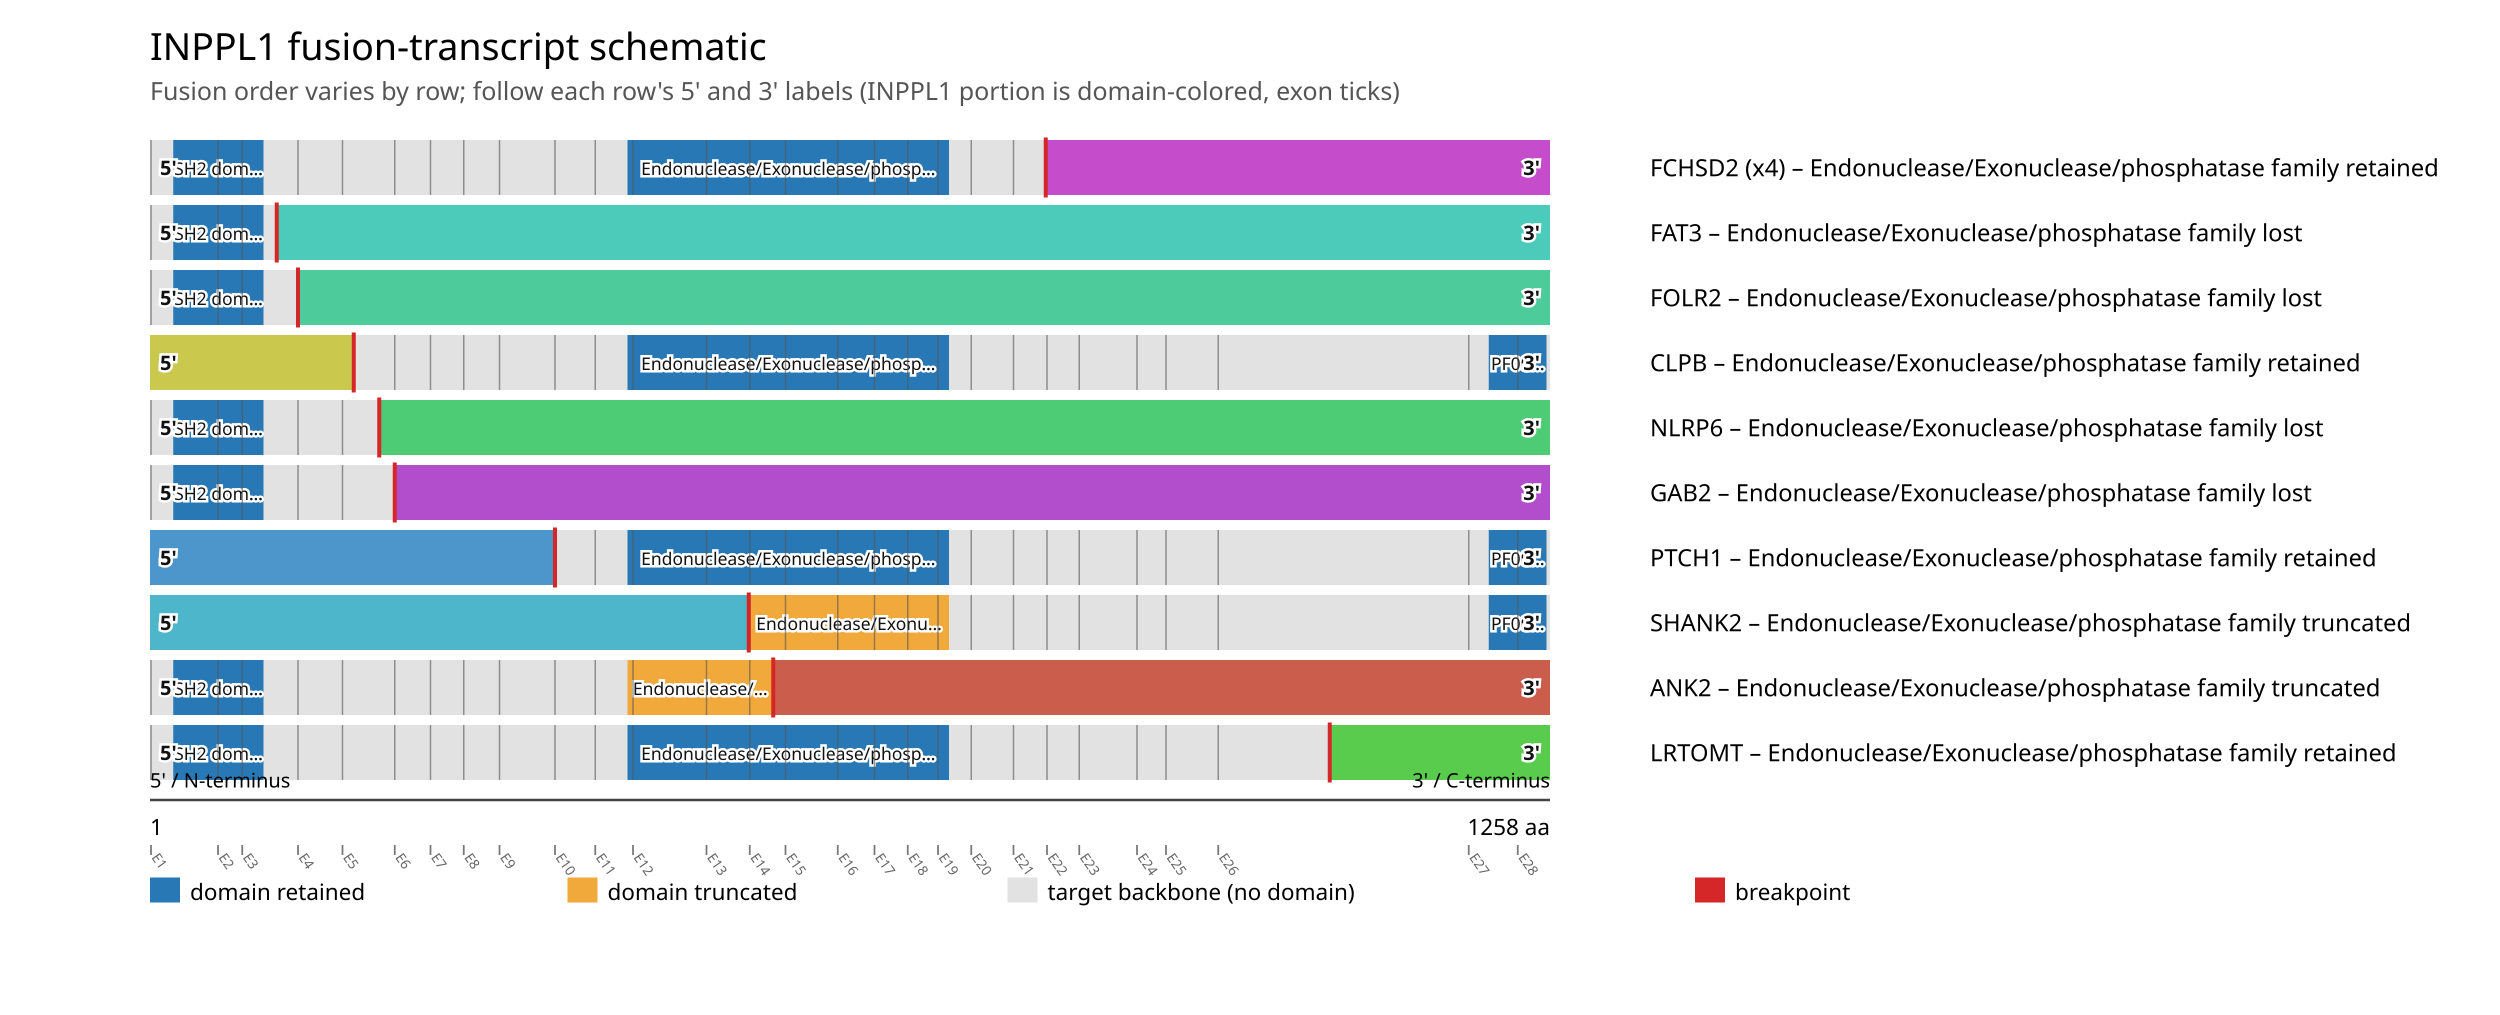
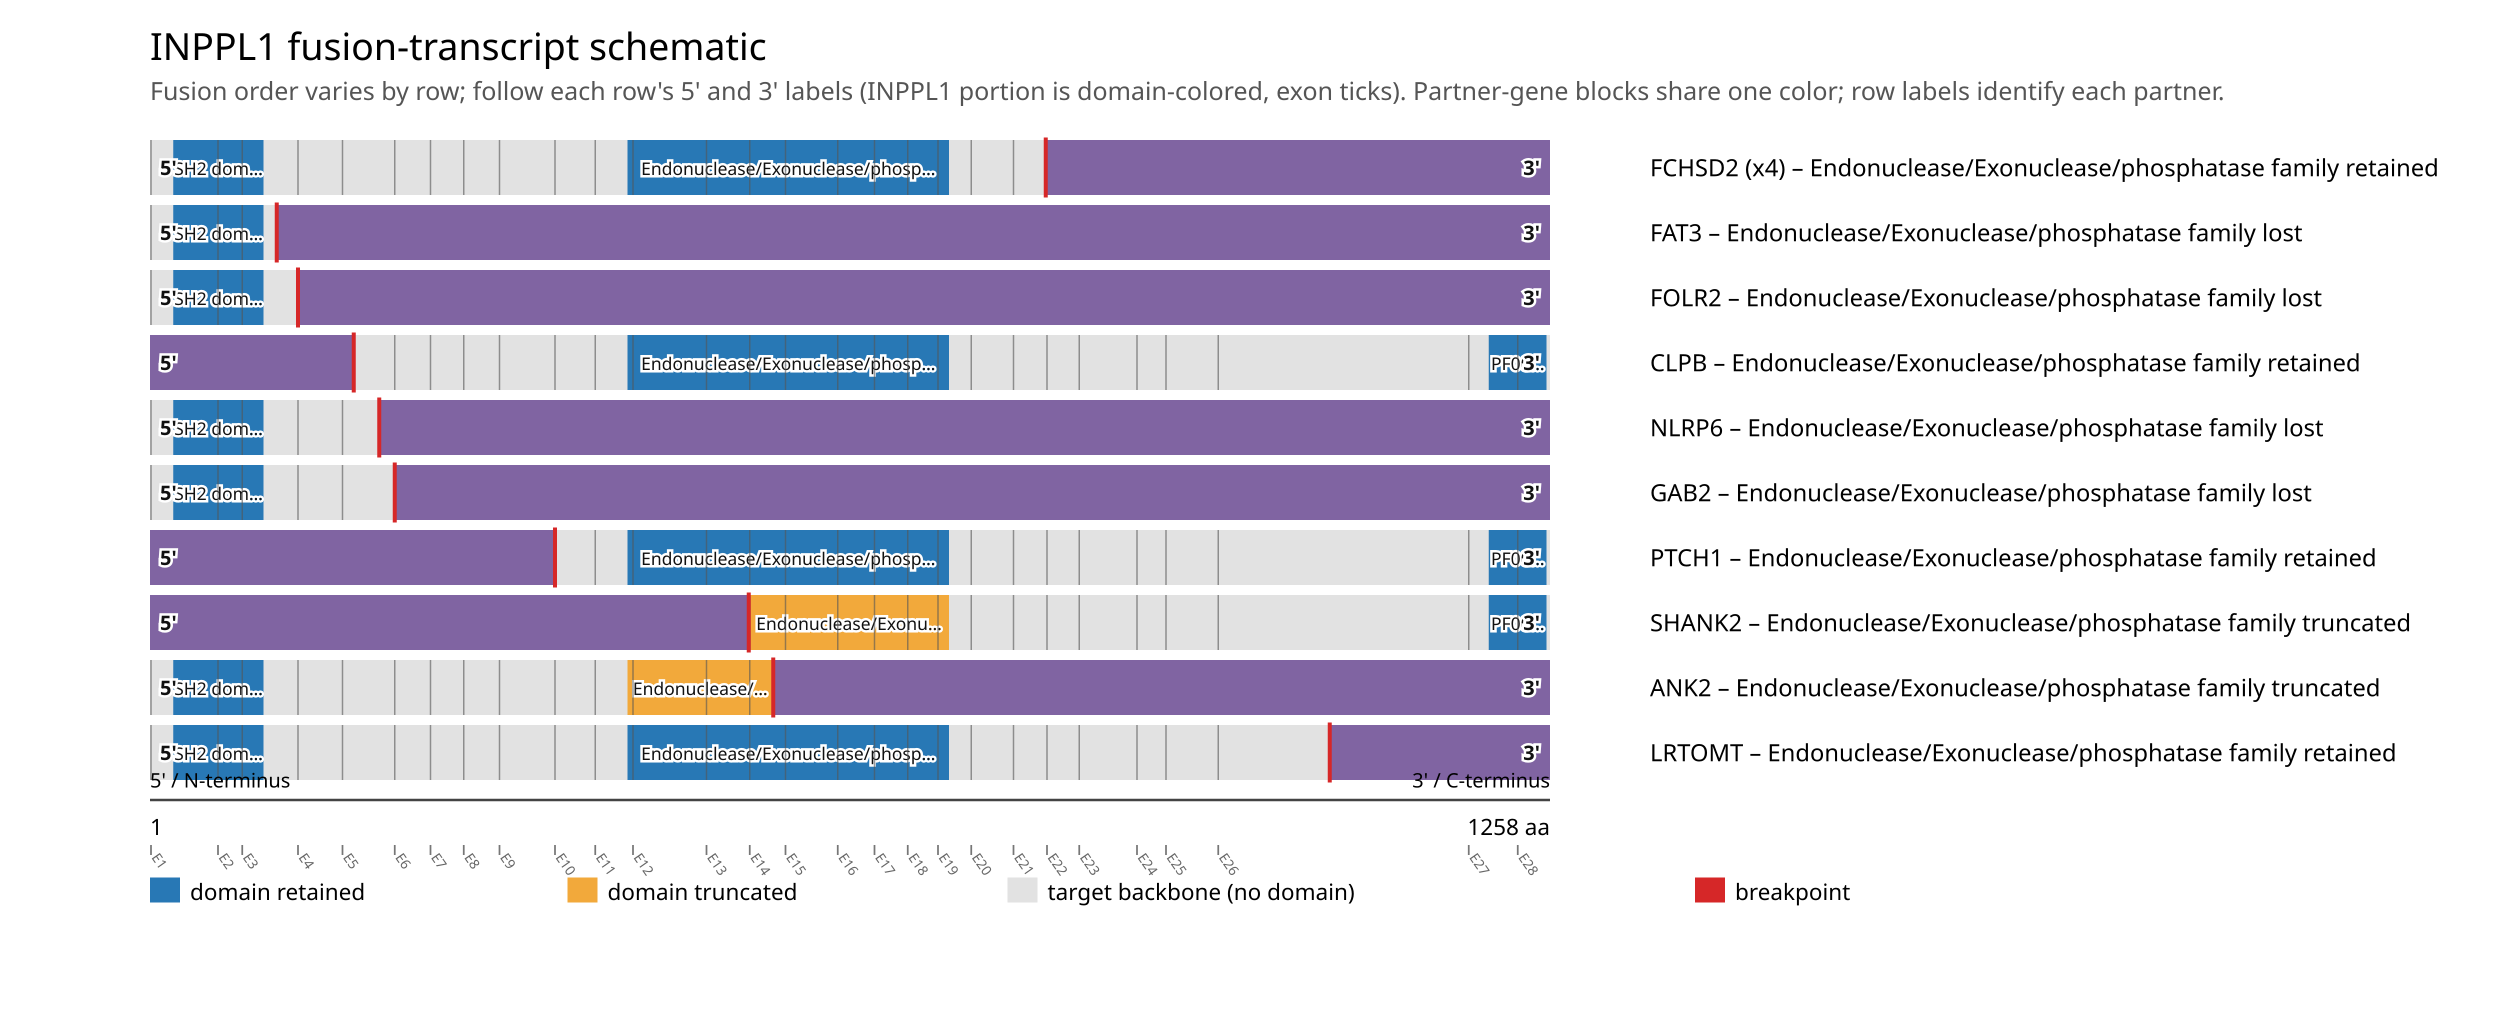
<svg xmlns="http://www.w3.org/2000/svg" width="1000" height="406" viewBox="0 0 1000 406">
  <rect width="1000" height="406" fill="white" />
  <text x="60" y="24" font-family="sans-serif" font-size="15">INPPL1 fusion-transcript schematic</text>
-   <text x="60" y="40" font-family="sans-serif" font-size="10" fill="#555">Fusion order varies by row; follow each row's 5' and 3' labels (INPPL1 portion is domain-colored, exon ticks)</text>
-   <rect x="418.3" y="56.0" width="201.7" height="22" fill="#c54dcb" />
+   <text x="60" y="40" font-family="sans-serif" font-size="10" fill="#555">Fusion order varies by row; follow each row's 5' and 3' labels (INPPL1 portion is domain-colored, exon ticks). Partner-gene blocks share one color; row labels identify each partner.</text>
+   <rect x="418.3" y="56.0" width="201.7" height="22" fill="#8064a2" />
  <rect x="60.0" y="56.0" width="358.3" height="22" fill="#e2e2e2" />
  <rect x="69.3" y="56.0" width="36.1" height="22" fill="#2878b5" />
  <text x="87.4" y="70.0" font-family="sans-serif" font-size="7" text-anchor="middle" fill="#111111" stroke="white" stroke-width="2" paint-order="stroke">SH2 dom…</text>
  <rect x="251.0" y="56.0" width="128.6" height="22" fill="#2878b5" />
  <text x="315.3" y="70.0" font-family="sans-serif" font-size="7" text-anchor="middle" fill="#111111" stroke="white" stroke-width="2" paint-order="stroke">Endonuclease/Exonuclease/phosp…</text>
  <line x1="60.4" y1="56.0" x2="60.4" y2="78.0" stroke="#555555" stroke-width="0.6" opacity="0.6" />
  <line x1="87.2" y1="56.0" x2="87.2" y2="78.0" stroke="#555555" stroke-width="0.6" opacity="0.6" />
  <line x1="96.9" y1="56.0" x2="96.9" y2="78.0" stroke="#555555" stroke-width="0.6" opacity="0.6" />
  <line x1="119.2" y1="56.0" x2="119.2" y2="78.0" stroke="#555555" stroke-width="0.6" opacity="0.6" />
  <line x1="137.0" y1="56.0" x2="137.0" y2="78.0" stroke="#555555" stroke-width="0.6" opacity="0.6" />
  <line x1="157.9" y1="56.0" x2="157.9" y2="78.0" stroke="#555555" stroke-width="0.6" opacity="0.6" />
  <line x1="172.2" y1="56.0" x2="172.2" y2="78.0" stroke="#555555" stroke-width="0.6" opacity="0.6" />
  <line x1="185.5" y1="56.0" x2="185.5" y2="78.0" stroke="#555555" stroke-width="0.6" opacity="0.6" />
  <line x1="199.8" y1="56.0" x2="199.8" y2="78.0" stroke="#555555" stroke-width="0.6" opacity="0.6" />
  <line x1="222.0" y1="56.0" x2="222.0" y2="78.0" stroke="#555555" stroke-width="0.6" opacity="0.6" />
  <line x1="238.1" y1="56.0" x2="238.1" y2="78.0" stroke="#555555" stroke-width="0.6" opacity="0.6" />
  <line x1="253.2" y1="56.0" x2="253.2" y2="78.0" stroke="#555555" stroke-width="0.6" opacity="0.6" />
  <line x1="282.6" y1="56.0" x2="282.6" y2="78.0" stroke="#555555" stroke-width="0.6" opacity="0.6" />
  <line x1="299.9" y1="56.0" x2="299.9" y2="78.0" stroke="#555555" stroke-width="0.6" opacity="0.6" />
  <line x1="314.2" y1="56.0" x2="314.2" y2="78.0" stroke="#555555" stroke-width="0.6" opacity="0.6" />
  <line x1="335.1" y1="56.0" x2="335.1" y2="78.0" stroke="#555555" stroke-width="0.6" opacity="0.6" />
  <line x1="349.8" y1="56.0" x2="349.8" y2="78.0" stroke="#555555" stroke-width="0.6" opacity="0.6" />
  <line x1="363.1" y1="56.0" x2="363.1" y2="78.0" stroke="#555555" stroke-width="0.6" opacity="0.6" />
  <line x1="375.2" y1="56.0" x2="375.2" y2="78.0" stroke="#555555" stroke-width="0.6" opacity="0.6" />
  <line x1="388.5" y1="56.0" x2="388.5" y2="78.0" stroke="#555555" stroke-width="0.6" opacity="0.6" />
  <line x1="405.4" y1="56.0" x2="405.4" y2="78.0" stroke="#555555" stroke-width="0.6" opacity="0.6" />
  <line x1="418.3" y1="55.0" x2="418.3" y2="79.0" stroke="#d62728" stroke-width="1.6" />
  <text x="64.0" y="70.0" font-family="sans-serif" font-size="8" font-weight="bold" text-anchor="start" fill="#111111" stroke="white" stroke-width="2" paint-order="stroke" data-fusion-end="5-prime" data-block="target">5'</text>
  <text x="616.0" y="70.0" font-family="sans-serif" font-size="8" font-weight="bold" text-anchor="end" fill="#111111" stroke="white" stroke-width="2" paint-order="stroke" data-fusion-end="3-prime" data-block="partner">3'</text>
  <text x="660" y="70.5" font-family="sans-serif" font-size="9.5">FCHSD2 (x4) – Endonuclease/Exonuclease/phosphatase family retained</text>
-   <rect x="110.7" y="82.0" width="509.3" height="22" fill="#4dcbba" />
+   <rect x="110.7" y="82.0" width="509.3" height="22" fill="#8064a2" />
  <rect x="60.0" y="82.0" width="50.7" height="22" fill="#e2e2e2" />
  <rect x="69.3" y="82.0" width="36.1" height="22" fill="#2878b5" />
  <text x="87.4" y="96.0" font-family="sans-serif" font-size="7" text-anchor="middle" fill="#111111" stroke="white" stroke-width="2" paint-order="stroke">SH2 dom…</text>
  <line x1="60.4" y1="82.0" x2="60.4" y2="104.0" stroke="#555555" stroke-width="0.6" opacity="0.6" />
  <line x1="87.2" y1="82.0" x2="87.2" y2="104.0" stroke="#555555" stroke-width="0.6" opacity="0.6" />
  <line x1="96.9" y1="82.0" x2="96.9" y2="104.0" stroke="#555555" stroke-width="0.6" opacity="0.6" />
  <line x1="110.7" y1="81.0" x2="110.7" y2="105.0" stroke="#d62728" stroke-width="1.6" />
  <text x="64.0" y="96.0" font-family="sans-serif" font-size="8" font-weight="bold" text-anchor="start" fill="#111111" stroke="white" stroke-width="2" paint-order="stroke" data-fusion-end="5-prime" data-block="target">5'</text>
  <text x="616.0" y="96.0" font-family="sans-serif" font-size="8" font-weight="bold" text-anchor="end" fill="#111111" stroke="white" stroke-width="2" paint-order="stroke" data-fusion-end="3-prime" data-block="partner">3'</text>
  <text x="660" y="96.5" font-family="sans-serif" font-size="9.5">FAT3 – Endonuclease/Exonuclease/phosphatase family lost</text>
-   <rect x="119.2" y="108.0" width="500.8" height="22" fill="#4dcb9a" />
+   <rect x="119.2" y="108.0" width="500.8" height="22" fill="#8064a2" />
  <rect x="60.0" y="108.0" width="59.2" height="22" fill="#e2e2e2" />
  <rect x="69.3" y="108.0" width="36.1" height="22" fill="#2878b5" />
  <text x="87.4" y="122.0" font-family="sans-serif" font-size="7" text-anchor="middle" fill="#111111" stroke="white" stroke-width="2" paint-order="stroke">SH2 dom…</text>
  <line x1="60.4" y1="108.0" x2="60.4" y2="130.0" stroke="#555555" stroke-width="0.6" opacity="0.6" />
  <line x1="87.2" y1="108.0" x2="87.2" y2="130.0" stroke="#555555" stroke-width="0.6" opacity="0.6" />
  <line x1="96.9" y1="108.0" x2="96.9" y2="130.0" stroke="#555555" stroke-width="0.6" opacity="0.6" />
  <line x1="119.2" y1="107.0" x2="119.2" y2="131.0" stroke="#d62728" stroke-width="1.6" />
  <text x="64.0" y="122.0" font-family="sans-serif" font-size="8" font-weight="bold" text-anchor="start" fill="#111111" stroke="white" stroke-width="2" paint-order="stroke" data-fusion-end="5-prime" data-block="target">5'</text>
  <text x="616.0" y="122.0" font-family="sans-serif" font-size="8" font-weight="bold" text-anchor="end" fill="#111111" stroke="white" stroke-width="2" paint-order="stroke" data-fusion-end="3-prime" data-block="partner">3'</text>
  <text x="660" y="122.5" font-family="sans-serif" font-size="9.5">FOLR2 – Endonuclease/Exonuclease/phosphatase family lost</text>
-   <rect x="60.0" y="134.0" width="81.5" height="22" fill="#cbc94d" />
+   <rect x="60.0" y="134.0" width="81.5" height="22" fill="#8064a2" />
  <rect x="141.5" y="134.0" width="478.5" height="22" fill="#e2e2e2" />
  <rect x="595.5" y="134.0" width="23.1" height="22" fill="#2878b5" />
  <text x="607.1" y="148.0" font-family="sans-serif" font-size="7" text-anchor="middle" fill="#111111" stroke="white" stroke-width="2" paint-order="stroke">PF00…</text>
  <rect x="251.0" y="134.0" width="128.6" height="22" fill="#2878b5" />
  <text x="315.3" y="148.0" font-family="sans-serif" font-size="7" text-anchor="middle" fill="#111111" stroke="white" stroke-width="2" paint-order="stroke">Endonuclease/Exonuclease/phosp…</text>
  <line x1="157.9" y1="134.0" x2="157.9" y2="156.0" stroke="#555555" stroke-width="0.6" opacity="0.6" />
  <line x1="172.2" y1="134.0" x2="172.2" y2="156.0" stroke="#555555" stroke-width="0.6" opacity="0.6" />
  <line x1="185.5" y1="134.0" x2="185.5" y2="156.0" stroke="#555555" stroke-width="0.6" opacity="0.6" />
  <line x1="199.8" y1="134.0" x2="199.8" y2="156.0" stroke="#555555" stroke-width="0.6" opacity="0.6" />
  <line x1="222.0" y1="134.0" x2="222.0" y2="156.0" stroke="#555555" stroke-width="0.6" opacity="0.6" />
  <line x1="238.1" y1="134.0" x2="238.1" y2="156.0" stroke="#555555" stroke-width="0.6" opacity="0.6" />
  <line x1="253.2" y1="134.0" x2="253.2" y2="156.0" stroke="#555555" stroke-width="0.6" opacity="0.6" />
  <line x1="282.6" y1="134.0" x2="282.6" y2="156.0" stroke="#555555" stroke-width="0.6" opacity="0.6" />
  <line x1="299.9" y1="134.0" x2="299.9" y2="156.0" stroke="#555555" stroke-width="0.6" opacity="0.6" />
  <line x1="314.2" y1="134.0" x2="314.2" y2="156.0" stroke="#555555" stroke-width="0.6" opacity="0.6" />
  <line x1="335.1" y1="134.0" x2="335.1" y2="156.0" stroke="#555555" stroke-width="0.6" opacity="0.6" />
  <line x1="349.8" y1="134.0" x2="349.8" y2="156.0" stroke="#555555" stroke-width="0.6" opacity="0.6" />
  <line x1="363.1" y1="134.0" x2="363.1" y2="156.0" stroke="#555555" stroke-width="0.6" opacity="0.6" />
  <line x1="375.2" y1="134.0" x2="375.2" y2="156.0" stroke="#555555" stroke-width="0.6" opacity="0.6" />
  <line x1="388.5" y1="134.0" x2="388.5" y2="156.0" stroke="#555555" stroke-width="0.6" opacity="0.6" />
  <line x1="405.4" y1="134.0" x2="405.4" y2="156.0" stroke="#555555" stroke-width="0.6" opacity="0.6" />
  <line x1="418.8" y1="134.0" x2="418.8" y2="156.0" stroke="#555555" stroke-width="0.6" opacity="0.6" />
  <line x1="431.7" y1="134.0" x2="431.7" y2="156.0" stroke="#555555" stroke-width="0.6" opacity="0.6" />
  <line x1="454.8" y1="134.0" x2="454.8" y2="156.0" stroke="#555555" stroke-width="0.6" opacity="0.6" />
  <line x1="466.4" y1="134.0" x2="466.4" y2="156.0" stroke="#555555" stroke-width="0.6" opacity="0.6" />
  <line x1="487.3" y1="134.0" x2="487.3" y2="156.0" stroke="#555555" stroke-width="0.6" opacity="0.6" />
  <line x1="587.5" y1="134.0" x2="587.5" y2="156.0" stroke="#555555" stroke-width="0.6" opacity="0.6" />
  <line x1="607.1" y1="134.0" x2="607.1" y2="156.0" stroke="#555555" stroke-width="0.6" opacity="0.6" />
  <line x1="141.5" y1="133.0" x2="141.5" y2="157.0" stroke="#d62728" stroke-width="1.6" />
  <text x="64.0" y="148.0" font-family="sans-serif" font-size="8" font-weight="bold" text-anchor="start" fill="#111111" stroke="white" stroke-width="2" paint-order="stroke" data-fusion-end="5-prime" data-block="partner">5'</text>
  <text x="616.0" y="148.0" font-family="sans-serif" font-size="8" font-weight="bold" text-anchor="end" fill="#111111" stroke="white" stroke-width="2" paint-order="stroke" data-fusion-end="3-prime" data-block="target">3'</text>
  <text x="660" y="148.5" font-family="sans-serif" font-size="9.5">CLPB – Endonuclease/Exonuclease/phosphatase family retained</text>
-   <rect x="151.7" y="160.0" width="468.3" height="22" fill="#4dcb75" />
+   <rect x="151.7" y="160.0" width="468.3" height="22" fill="#8064a2" />
  <rect x="60.0" y="160.0" width="91.7" height="22" fill="#e2e2e2" />
  <rect x="69.3" y="160.0" width="36.1" height="22" fill="#2878b5" />
  <text x="87.4" y="174.0" font-family="sans-serif" font-size="7" text-anchor="middle" fill="#111111" stroke="white" stroke-width="2" paint-order="stroke">SH2 dom…</text>
  <line x1="60.4" y1="160.0" x2="60.4" y2="182.0" stroke="#555555" stroke-width="0.6" opacity="0.6" />
  <line x1="87.2" y1="160.0" x2="87.2" y2="182.0" stroke="#555555" stroke-width="0.6" opacity="0.6" />
  <line x1="96.9" y1="160.0" x2="96.9" y2="182.0" stroke="#555555" stroke-width="0.6" opacity="0.6" />
  <line x1="119.2" y1="160.0" x2="119.2" y2="182.0" stroke="#555555" stroke-width="0.6" opacity="0.6" />
  <line x1="137.0" y1="160.0" x2="137.0" y2="182.0" stroke="#555555" stroke-width="0.6" opacity="0.6" />
  <line x1="151.7" y1="159.0" x2="151.7" y2="183.0" stroke="#d62728" stroke-width="1.6" />
  <text x="64.0" y="174.0" font-family="sans-serif" font-size="8" font-weight="bold" text-anchor="start" fill="#111111" stroke="white" stroke-width="2" paint-order="stroke" data-fusion-end="5-prime" data-block="target">5'</text>
  <text x="616.0" y="174.0" font-family="sans-serif" font-size="8" font-weight="bold" text-anchor="end" fill="#111111" stroke="white" stroke-width="2" paint-order="stroke" data-fusion-end="3-prime" data-block="partner">3'</text>
  <text x="660" y="174.5" font-family="sans-serif" font-size="9.5">NLRP6 – Endonuclease/Exonuclease/phosphatase family lost</text>
-   <rect x="157.9" y="186.0" width="462.1" height="22" fill="#b24dcb" />
+   <rect x="157.9" y="186.0" width="462.1" height="22" fill="#8064a2" />
  <rect x="60.0" y="186.0" width="97.9" height="22" fill="#e2e2e2" />
  <rect x="69.3" y="186.0" width="36.1" height="22" fill="#2878b5" />
  <text x="87.4" y="200.0" font-family="sans-serif" font-size="7" text-anchor="middle" fill="#111111" stroke="white" stroke-width="2" paint-order="stroke">SH2 dom…</text>
  <line x1="60.4" y1="186.0" x2="60.4" y2="208.0" stroke="#555555" stroke-width="0.6" opacity="0.6" />
  <line x1="87.2" y1="186.0" x2="87.2" y2="208.0" stroke="#555555" stroke-width="0.6" opacity="0.6" />
  <line x1="96.9" y1="186.0" x2="96.9" y2="208.0" stroke="#555555" stroke-width="0.6" opacity="0.6" />
  <line x1="119.2" y1="186.0" x2="119.2" y2="208.0" stroke="#555555" stroke-width="0.6" opacity="0.6" />
  <line x1="137.0" y1="186.0" x2="137.0" y2="208.0" stroke="#555555" stroke-width="0.6" opacity="0.6" />
  <line x1="157.9" y1="185.0" x2="157.9" y2="209.0" stroke="#d62728" stroke-width="1.6" />
  <text x="64.0" y="200.0" font-family="sans-serif" font-size="8" font-weight="bold" text-anchor="start" fill="#111111" stroke="white" stroke-width="2" paint-order="stroke" data-fusion-end="5-prime" data-block="target">5'</text>
  <text x="616.0" y="200.0" font-family="sans-serif" font-size="8" font-weight="bold" text-anchor="end" fill="#111111" stroke="white" stroke-width="2" paint-order="stroke" data-fusion-end="3-prime" data-block="partner">3'</text>
  <text x="660" y="200.5" font-family="sans-serif" font-size="9.5">GAB2 – Endonuclease/Exonuclease/phosphatase family lost</text>
-   <rect x="60.0" y="212.0" width="162.0" height="22" fill="#4d96cb" />
+   <rect x="60.0" y="212.0" width="162.0" height="22" fill="#8064a2" />
  <rect x="222.0" y="212.0" width="398.0" height="22" fill="#e2e2e2" />
  <rect x="595.5" y="212.0" width="23.1" height="22" fill="#2878b5" />
  <text x="607.1" y="226.0" font-family="sans-serif" font-size="7" text-anchor="middle" fill="#111111" stroke="white" stroke-width="2" paint-order="stroke">PF00…</text>
  <rect x="251.0" y="212.0" width="128.6" height="22" fill="#2878b5" />
  <text x="315.3" y="226.0" font-family="sans-serif" font-size="7" text-anchor="middle" fill="#111111" stroke="white" stroke-width="2" paint-order="stroke">Endonuclease/Exonuclease/phosp…</text>
  <line x1="238.1" y1="212.0" x2="238.1" y2="234.0" stroke="#555555" stroke-width="0.6" opacity="0.6" />
  <line x1="253.2" y1="212.0" x2="253.2" y2="234.0" stroke="#555555" stroke-width="0.6" opacity="0.6" />
  <line x1="282.6" y1="212.0" x2="282.6" y2="234.0" stroke="#555555" stroke-width="0.6" opacity="0.6" />
  <line x1="299.9" y1="212.0" x2="299.9" y2="234.0" stroke="#555555" stroke-width="0.6" opacity="0.6" />
  <line x1="314.2" y1="212.0" x2="314.2" y2="234.0" stroke="#555555" stroke-width="0.6" opacity="0.6" />
  <line x1="335.1" y1="212.0" x2="335.1" y2="234.0" stroke="#555555" stroke-width="0.6" opacity="0.6" />
  <line x1="349.8" y1="212.0" x2="349.8" y2="234.0" stroke="#555555" stroke-width="0.6" opacity="0.6" />
  <line x1="363.1" y1="212.0" x2="363.1" y2="234.0" stroke="#555555" stroke-width="0.6" opacity="0.6" />
  <line x1="375.2" y1="212.0" x2="375.2" y2="234.0" stroke="#555555" stroke-width="0.6" opacity="0.6" />
  <line x1="388.5" y1="212.0" x2="388.5" y2="234.0" stroke="#555555" stroke-width="0.6" opacity="0.6" />
  <line x1="405.4" y1="212.0" x2="405.4" y2="234.0" stroke="#555555" stroke-width="0.6" opacity="0.6" />
  <line x1="418.8" y1="212.0" x2="418.8" y2="234.0" stroke="#555555" stroke-width="0.6" opacity="0.6" />
  <line x1="431.7" y1="212.0" x2="431.7" y2="234.0" stroke="#555555" stroke-width="0.6" opacity="0.6" />
  <line x1="454.8" y1="212.0" x2="454.8" y2="234.0" stroke="#555555" stroke-width="0.6" opacity="0.6" />
  <line x1="466.4" y1="212.0" x2="466.4" y2="234.0" stroke="#555555" stroke-width="0.6" opacity="0.6" />
  <line x1="487.3" y1="212.0" x2="487.3" y2="234.0" stroke="#555555" stroke-width="0.6" opacity="0.6" />
  <line x1="587.5" y1="212.0" x2="587.5" y2="234.0" stroke="#555555" stroke-width="0.6" opacity="0.6" />
  <line x1="607.1" y1="212.0" x2="607.1" y2="234.0" stroke="#555555" stroke-width="0.6" opacity="0.6" />
  <line x1="222.0" y1="211.0" x2="222.0" y2="235.0" stroke="#d62728" stroke-width="1.6" />
  <text x="64.0" y="226.0" font-family="sans-serif" font-size="8" font-weight="bold" text-anchor="start" fill="#111111" stroke="white" stroke-width="2" paint-order="stroke" data-fusion-end="5-prime" data-block="partner">5'</text>
  <text x="616.0" y="226.0" font-family="sans-serif" font-size="8" font-weight="bold" text-anchor="end" fill="#111111" stroke="white" stroke-width="2" paint-order="stroke" data-fusion-end="3-prime" data-block="target">3'</text>
  <text x="660" y="226.5" font-family="sans-serif" font-size="9.5">PTCH1 – Endonuclease/Exonuclease/phosphatase family retained</text>
-   <rect x="60.0" y="238.0" width="239.5" height="22" fill="#4db6cb" />
+   <rect x="60.0" y="238.0" width="239.5" height="22" fill="#8064a2" />
  <rect x="299.5" y="238.0" width="320.5" height="22" fill="#e2e2e2" />
  <rect x="595.5" y="238.0" width="23.1" height="22" fill="#2878b5" />
  <text x="607.1" y="252.0" font-family="sans-serif" font-size="7" text-anchor="middle" fill="#111111" stroke="white" stroke-width="2" paint-order="stroke">PF00…</text>
  <rect x="299.5" y="238.0" width="80.1" height="22" fill="#f2a93b" />
  <text x="339.6" y="252.0" font-family="sans-serif" font-size="7" text-anchor="middle" fill="#111111" stroke="white" stroke-width="2" paint-order="stroke">Endonuclease/Exonu…</text>
  <line x1="299.9" y1="238.0" x2="299.9" y2="260.0" stroke="#555555" stroke-width="0.6" opacity="0.6" />
  <line x1="314.2" y1="238.0" x2="314.2" y2="260.0" stroke="#555555" stroke-width="0.6" opacity="0.6" />
  <line x1="335.1" y1="238.0" x2="335.1" y2="260.0" stroke="#555555" stroke-width="0.6" opacity="0.6" />
  <line x1="349.8" y1="238.0" x2="349.8" y2="260.0" stroke="#555555" stroke-width="0.6" opacity="0.6" />
  <line x1="363.1" y1="238.0" x2="363.1" y2="260.0" stroke="#555555" stroke-width="0.6" opacity="0.6" />
  <line x1="375.2" y1="238.0" x2="375.2" y2="260.0" stroke="#555555" stroke-width="0.6" opacity="0.6" />
  <line x1="388.5" y1="238.0" x2="388.5" y2="260.0" stroke="#555555" stroke-width="0.6" opacity="0.6" />
  <line x1="405.4" y1="238.0" x2="405.4" y2="260.0" stroke="#555555" stroke-width="0.6" opacity="0.6" />
  <line x1="418.8" y1="238.0" x2="418.8" y2="260.0" stroke="#555555" stroke-width="0.6" opacity="0.6" />
  <line x1="431.7" y1="238.0" x2="431.7" y2="260.0" stroke="#555555" stroke-width="0.6" opacity="0.6" />
  <line x1="454.8" y1="238.0" x2="454.8" y2="260.0" stroke="#555555" stroke-width="0.6" opacity="0.6" />
  <line x1="466.4" y1="238.0" x2="466.4" y2="260.0" stroke="#555555" stroke-width="0.6" opacity="0.6" />
  <line x1="487.3" y1="238.0" x2="487.3" y2="260.0" stroke="#555555" stroke-width="0.6" opacity="0.6" />
  <line x1="587.5" y1="238.0" x2="587.5" y2="260.0" stroke="#555555" stroke-width="0.6" opacity="0.6" />
  <line x1="607.1" y1="238.0" x2="607.1" y2="260.0" stroke="#555555" stroke-width="0.6" opacity="0.6" />
  <line x1="299.5" y1="237.0" x2="299.5" y2="261.0" stroke="#d62728" stroke-width="1.6" />
  <text x="64.0" y="252.0" font-family="sans-serif" font-size="8" font-weight="bold" text-anchor="start" fill="#111111" stroke="white" stroke-width="2" paint-order="stroke" data-fusion-end="5-prime" data-block="partner">5'</text>
  <text x="616.0" y="252.0" font-family="sans-serif" font-size="8" font-weight="bold" text-anchor="end" fill="#111111" stroke="white" stroke-width="2" paint-order="stroke" data-fusion-end="3-prime" data-block="target">3'</text>
  <text x="660" y="252.5" font-family="sans-serif" font-size="9.5">SHANK2 – Endonuclease/Exonuclease/phosphatase family truncated</text>
-   <rect x="309.3" y="264.0" width="310.7" height="22" fill="#cb5d4d" />
+   <rect x="309.3" y="264.0" width="310.7" height="22" fill="#8064a2" />
  <rect x="60.0" y="264.0" width="249.3" height="22" fill="#e2e2e2" />
  <rect x="69.3" y="264.0" width="36.1" height="22" fill="#2878b5" />
  <text x="87.4" y="278.0" font-family="sans-serif" font-size="7" text-anchor="middle" fill="#111111" stroke="white" stroke-width="2" paint-order="stroke">SH2 dom…</text>
  <rect x="251.0" y="264.0" width="58.3" height="22" fill="#f2a93b" />
  <text x="280.1" y="278.0" font-family="sans-serif" font-size="7" text-anchor="middle" fill="#111111" stroke="white" stroke-width="2" paint-order="stroke">Endonuclease/…</text>
  <line x1="60.4" y1="264.0" x2="60.4" y2="286.0" stroke="#555555" stroke-width="0.6" opacity="0.6" />
  <line x1="87.2" y1="264.0" x2="87.2" y2="286.0" stroke="#555555" stroke-width="0.6" opacity="0.6" />
  <line x1="96.9" y1="264.0" x2="96.9" y2="286.0" stroke="#555555" stroke-width="0.6" opacity="0.6" />
  <line x1="119.2" y1="264.0" x2="119.2" y2="286.0" stroke="#555555" stroke-width="0.6" opacity="0.6" />
  <line x1="137.0" y1="264.0" x2="137.0" y2="286.0" stroke="#555555" stroke-width="0.6" opacity="0.6" />
  <line x1="157.9" y1="264.0" x2="157.9" y2="286.0" stroke="#555555" stroke-width="0.6" opacity="0.6" />
  <line x1="172.2" y1="264.0" x2="172.2" y2="286.0" stroke="#555555" stroke-width="0.6" opacity="0.6" />
  <line x1="185.5" y1="264.0" x2="185.5" y2="286.0" stroke="#555555" stroke-width="0.6" opacity="0.6" />
  <line x1="199.8" y1="264.0" x2="199.8" y2="286.0" stroke="#555555" stroke-width="0.6" opacity="0.6" />
  <line x1="222.0" y1="264.0" x2="222.0" y2="286.0" stroke="#555555" stroke-width="0.6" opacity="0.6" />
  <line x1="238.1" y1="264.0" x2="238.1" y2="286.0" stroke="#555555" stroke-width="0.6" opacity="0.6" />
  <line x1="253.2" y1="264.0" x2="253.2" y2="286.0" stroke="#555555" stroke-width="0.6" opacity="0.6" />
  <line x1="282.6" y1="264.0" x2="282.6" y2="286.0" stroke="#555555" stroke-width="0.6" opacity="0.6" />
  <line x1="299.9" y1="264.0" x2="299.9" y2="286.0" stroke="#555555" stroke-width="0.6" opacity="0.6" />
  <line x1="309.3" y1="263.0" x2="309.3" y2="287.0" stroke="#d62728" stroke-width="1.6" />
  <text x="64.0" y="278.0" font-family="sans-serif" font-size="8" font-weight="bold" text-anchor="start" fill="#111111" stroke="white" stroke-width="2" paint-order="stroke" data-fusion-end="5-prime" data-block="target">5'</text>
  <text x="616.0" y="278.0" font-family="sans-serif" font-size="8" font-weight="bold" text-anchor="end" fill="#111111" stroke="white" stroke-width="2" paint-order="stroke" data-fusion-end="3-prime" data-block="partner">3'</text>
  <text x="660" y="278.5" font-family="sans-serif" font-size="9.5">ANK2 – Endonuclease/Exonuclease/phosphatase family truncated</text>
-   <rect x="531.9" y="290.0" width="88.1" height="22" fill="#59cb4d" />
+   <rect x="531.9" y="290.0" width="88.1" height="22" fill="#8064a2" />
  <rect x="60.0" y="290.0" width="471.9" height="22" fill="#e2e2e2" />
  <rect x="69.3" y="290.0" width="36.1" height="22" fill="#2878b5" />
  <text x="87.4" y="304.0" font-family="sans-serif" font-size="7" text-anchor="middle" fill="#111111" stroke="white" stroke-width="2" paint-order="stroke">SH2 dom…</text>
  <rect x="251.0" y="290.0" width="128.6" height="22" fill="#2878b5" />
  <text x="315.3" y="304.0" font-family="sans-serif" font-size="7" text-anchor="middle" fill="#111111" stroke="white" stroke-width="2" paint-order="stroke">Endonuclease/Exonuclease/phosp…</text>
  <line x1="60.4" y1="290.0" x2="60.4" y2="312.0" stroke="#555555" stroke-width="0.6" opacity="0.6" />
  <line x1="87.2" y1="290.0" x2="87.2" y2="312.0" stroke="#555555" stroke-width="0.6" opacity="0.6" />
  <line x1="96.9" y1="290.0" x2="96.9" y2="312.0" stroke="#555555" stroke-width="0.6" opacity="0.6" />
  <line x1="119.2" y1="290.0" x2="119.2" y2="312.0" stroke="#555555" stroke-width="0.6" opacity="0.6" />
  <line x1="137.0" y1="290.0" x2="137.0" y2="312.0" stroke="#555555" stroke-width="0.6" opacity="0.6" />
  <line x1="157.9" y1="290.0" x2="157.9" y2="312.0" stroke="#555555" stroke-width="0.6" opacity="0.6" />
  <line x1="172.2" y1="290.0" x2="172.2" y2="312.0" stroke="#555555" stroke-width="0.6" opacity="0.6" />
  <line x1="185.5" y1="290.0" x2="185.5" y2="312.0" stroke="#555555" stroke-width="0.6" opacity="0.6" />
  <line x1="199.8" y1="290.0" x2="199.8" y2="312.0" stroke="#555555" stroke-width="0.6" opacity="0.6" />
  <line x1="222.0" y1="290.0" x2="222.0" y2="312.0" stroke="#555555" stroke-width="0.6" opacity="0.6" />
  <line x1="238.1" y1="290.0" x2="238.1" y2="312.0" stroke="#555555" stroke-width="0.6" opacity="0.6" />
  <line x1="253.2" y1="290.0" x2="253.2" y2="312.0" stroke="#555555" stroke-width="0.6" opacity="0.6" />
  <line x1="282.6" y1="290.0" x2="282.6" y2="312.0" stroke="#555555" stroke-width="0.6" opacity="0.6" />
  <line x1="299.9" y1="290.0" x2="299.9" y2="312.0" stroke="#555555" stroke-width="0.6" opacity="0.6" />
  <line x1="314.2" y1="290.0" x2="314.2" y2="312.0" stroke="#555555" stroke-width="0.6" opacity="0.6" />
  <line x1="335.1" y1="290.0" x2="335.1" y2="312.0" stroke="#555555" stroke-width="0.6" opacity="0.6" />
  <line x1="349.8" y1="290.0" x2="349.8" y2="312.0" stroke="#555555" stroke-width="0.6" opacity="0.6" />
  <line x1="363.1" y1="290.0" x2="363.1" y2="312.0" stroke="#555555" stroke-width="0.6" opacity="0.6" />
  <line x1="375.2" y1="290.0" x2="375.2" y2="312.0" stroke="#555555" stroke-width="0.6" opacity="0.6" />
  <line x1="388.5" y1="290.0" x2="388.5" y2="312.0" stroke="#555555" stroke-width="0.6" opacity="0.6" />
  <line x1="405.4" y1="290.0" x2="405.4" y2="312.0" stroke="#555555" stroke-width="0.6" opacity="0.6" />
  <line x1="418.8" y1="290.0" x2="418.8" y2="312.0" stroke="#555555" stroke-width="0.6" opacity="0.6" />
  <line x1="431.7" y1="290.0" x2="431.7" y2="312.0" stroke="#555555" stroke-width="0.6" opacity="0.6" />
  <line x1="454.8" y1="290.0" x2="454.8" y2="312.0" stroke="#555555" stroke-width="0.6" opacity="0.6" />
  <line x1="466.4" y1="290.0" x2="466.4" y2="312.0" stroke="#555555" stroke-width="0.6" opacity="0.6" />
  <line x1="487.3" y1="290.0" x2="487.3" y2="312.0" stroke="#555555" stroke-width="0.6" opacity="0.6" />
  <line x1="531.9" y1="289.0" x2="531.9" y2="313.0" stroke="#d62728" stroke-width="1.6" />
  <text x="64.0" y="304.0" font-family="sans-serif" font-size="8" font-weight="bold" text-anchor="start" fill="#111111" stroke="white" stroke-width="2" paint-order="stroke" data-fusion-end="5-prime" data-block="target">5'</text>
  <text x="616.0" y="304.0" font-family="sans-serif" font-size="8" font-weight="bold" text-anchor="end" fill="#111111" stroke="white" stroke-width="2" paint-order="stroke" data-fusion-end="3-prime" data-block="partner">3'</text>
  <text x="660" y="304.5" font-family="sans-serif" font-size="9.5">LRTOMT – Endonuclease/Exonuclease/phosphatase family retained</text>
  <line x1="60.0" y1="320.0" x2="620.0" y2="320.0" stroke="#444444" stroke-width="1" />
  <text x="60.0" y="315.0" font-family="sans-serif" font-size="8" data-axis-end="5-prime" text-anchor="start">5' / N-terminus</text>
  <text x="620.0" y="315.0" font-family="sans-serif" font-size="8" data-axis-end="3-prime" text-anchor="end">3' / C-terminus</text>
  <text x="60.0" y="334.0" font-family="sans-serif" font-size="9">1</text>
  <text x="620.0" y="334.0" font-family="sans-serif" font-size="9" text-anchor="end">1258 aa</text>
  <line x1="60.4" y1="338.0" x2="60.4" y2="342.0" stroke="#777777" stroke-width="0.7" />
  <text x="60.4" y="343.0" font-family="sans-serif" font-size="5.5" fill="#666666" transform="rotate(55 60.4 343.0)">E1</text>
  <line x1="87.2" y1="338.0" x2="87.2" y2="342.0" stroke="#777777" stroke-width="0.7" />
  <text x="87.2" y="343.0" font-family="sans-serif" font-size="5.5" fill="#666666" transform="rotate(55 87.2 343.0)">E2</text>
  <line x1="96.9" y1="338.0" x2="96.9" y2="342.0" stroke="#777777" stroke-width="0.7" />
  <text x="96.9" y="343.0" font-family="sans-serif" font-size="5.5" fill="#666666" transform="rotate(55 96.9 343.0)">E3</text>
  <line x1="119.2" y1="338.0" x2="119.2" y2="342.0" stroke="#777777" stroke-width="0.7" />
  <text x="119.2" y="343.0" font-family="sans-serif" font-size="5.5" fill="#666666" transform="rotate(55 119.2 343.0)">E4</text>
  <line x1="137.0" y1="338.0" x2="137.0" y2="342.0" stroke="#777777" stroke-width="0.7" />
  <text x="137.0" y="343.0" font-family="sans-serif" font-size="5.5" fill="#666666" transform="rotate(55 137.0 343.0)">E5</text>
  <line x1="157.9" y1="338.0" x2="157.9" y2="342.0" stroke="#777777" stroke-width="0.7" />
  <text x="157.9" y="343.0" font-family="sans-serif" font-size="5.5" fill="#666666" transform="rotate(55 157.9 343.0)">E6</text>
  <line x1="172.2" y1="338.0" x2="172.2" y2="342.0" stroke="#777777" stroke-width="0.7" />
  <text x="172.2" y="343.0" font-family="sans-serif" font-size="5.5" fill="#666666" transform="rotate(55 172.2 343.0)">E7</text>
  <line x1="185.5" y1="338.0" x2="185.5" y2="342.0" stroke="#777777" stroke-width="0.7" />
  <text x="185.5" y="343.0" font-family="sans-serif" font-size="5.5" fill="#666666" transform="rotate(55 185.5 343.0)">E8</text>
  <line x1="199.8" y1="338.0" x2="199.8" y2="342.0" stroke="#777777" stroke-width="0.7" />
  <text x="199.8" y="343.0" font-family="sans-serif" font-size="5.5" fill="#666666" transform="rotate(55 199.8 343.0)">E9</text>
  <line x1="222.0" y1="338.0" x2="222.0" y2="342.0" stroke="#777777" stroke-width="0.7" />
  <text x="222.0" y="343.0" font-family="sans-serif" font-size="5.5" fill="#666666" transform="rotate(55 222.0 343.0)">E10</text>
  <line x1="238.1" y1="338.0" x2="238.1" y2="342.0" stroke="#777777" stroke-width="0.7" />
  <text x="238.1" y="343.0" font-family="sans-serif" font-size="5.5" fill="#666666" transform="rotate(55 238.1 343.0)">E11</text>
  <line x1="253.2" y1="338.0" x2="253.2" y2="342.0" stroke="#777777" stroke-width="0.7" />
  <text x="253.2" y="343.0" font-family="sans-serif" font-size="5.5" fill="#666666" transform="rotate(55 253.2 343.0)">E12</text>
  <line x1="282.6" y1="338.0" x2="282.6" y2="342.0" stroke="#777777" stroke-width="0.7" />
  <text x="282.6" y="343.0" font-family="sans-serif" font-size="5.5" fill="#666666" transform="rotate(55 282.6 343.0)">E13</text>
  <line x1="299.9" y1="338.0" x2="299.9" y2="342.0" stroke="#777777" stroke-width="0.7" />
  <text x="299.9" y="343.0" font-family="sans-serif" font-size="5.5" fill="#666666" transform="rotate(55 299.9 343.0)">E14</text>
  <line x1="314.2" y1="338.0" x2="314.2" y2="342.0" stroke="#777777" stroke-width="0.7" />
  <text x="314.2" y="343.0" font-family="sans-serif" font-size="5.5" fill="#666666" transform="rotate(55 314.2 343.0)">E15</text>
  <line x1="335.1" y1="338.0" x2="335.1" y2="342.0" stroke="#777777" stroke-width="0.7" />
  <text x="335.1" y="343.0" font-family="sans-serif" font-size="5.5" fill="#666666" transform="rotate(55 335.1 343.0)">E16</text>
  <line x1="349.8" y1="338.0" x2="349.8" y2="342.0" stroke="#777777" stroke-width="0.7" />
  <text x="349.8" y="343.0" font-family="sans-serif" font-size="5.5" fill="#666666" transform="rotate(55 349.8 343.0)">E17</text>
  <line x1="363.1" y1="338.0" x2="363.1" y2="342.0" stroke="#777777" stroke-width="0.7" />
  <text x="363.1" y="343.0" font-family="sans-serif" font-size="5.5" fill="#666666" transform="rotate(55 363.1 343.0)">E18</text>
  <line x1="375.2" y1="338.0" x2="375.2" y2="342.0" stroke="#777777" stroke-width="0.7" />
  <text x="375.2" y="343.0" font-family="sans-serif" font-size="5.5" fill="#666666" transform="rotate(55 375.2 343.0)">E19</text>
  <line x1="388.5" y1="338.0" x2="388.5" y2="342.0" stroke="#777777" stroke-width="0.7" />
  <text x="388.5" y="343.0" font-family="sans-serif" font-size="5.5" fill="#666666" transform="rotate(55 388.5 343.0)">E20</text>
  <line x1="405.4" y1="338.0" x2="405.4" y2="342.0" stroke="#777777" stroke-width="0.7" />
  <text x="405.4" y="343.0" font-family="sans-serif" font-size="5.5" fill="#666666" transform="rotate(55 405.4 343.0)">E21</text>
  <line x1="418.8" y1="338.0" x2="418.8" y2="342.0" stroke="#777777" stroke-width="0.7" />
  <text x="418.8" y="343.0" font-family="sans-serif" font-size="5.5" fill="#666666" transform="rotate(55 418.8 343.0)">E22</text>
  <line x1="431.7" y1="338.0" x2="431.7" y2="342.0" stroke="#777777" stroke-width="0.7" />
  <text x="431.7" y="343.0" font-family="sans-serif" font-size="5.5" fill="#666666" transform="rotate(55 431.7 343.0)">E23</text>
  <line x1="454.8" y1="338.0" x2="454.8" y2="342.0" stroke="#777777" stroke-width="0.7" />
  <text x="454.8" y="343.0" font-family="sans-serif" font-size="5.5" fill="#666666" transform="rotate(55 454.8 343.0)">E24</text>
  <line x1="466.4" y1="338.0" x2="466.4" y2="342.0" stroke="#777777" stroke-width="0.7" />
  <text x="466.4" y="343.0" font-family="sans-serif" font-size="5.5" fill="#666666" transform="rotate(55 466.4 343.0)">E25</text>
  <line x1="487.3" y1="338.0" x2="487.3" y2="342.0" stroke="#777777" stroke-width="0.7" />
  <text x="487.3" y="343.0" font-family="sans-serif" font-size="5.5" fill="#666666" transform="rotate(55 487.3 343.0)">E26</text>
  <line x1="587.5" y1="338.0" x2="587.5" y2="342.0" stroke="#777777" stroke-width="0.7" />
  <text x="587.5" y="343.0" font-family="sans-serif" font-size="5.5" fill="#666666" transform="rotate(55 587.5 343.0)">E27</text>
  <line x1="607.1" y1="338.0" x2="607.1" y2="342.0" stroke="#777777" stroke-width="0.7" />
  <text x="607.1" y="343.0" font-family="sans-serif" font-size="5.5" fill="#666666" transform="rotate(55 607.1 343.0)">E28</text>
  <rect x="60.0" y="351.0" width="12" height="10" fill="#2878b5" />
  <text x="76.0" y="360.0" font-family="sans-serif" font-size="9">domain retained</text>
  <rect x="227.0" y="351.0" width="12" height="10" fill="#f2a93b" />
  <text x="243.0" y="360.0" font-family="sans-serif" font-size="9">domain truncated</text>
  <rect x="403.0" y="351.0" width="12" height="10" fill="#e2e2e2" />
  <text x="419.0" y="360.0" font-family="sans-serif" font-size="9">target backbone (no domain)</text>
  <rect x="678.0" y="351.0" width="12" height="10" fill="#d62728" />
  <text x="694.0" y="360.0" font-family="sans-serif" font-size="9">breakpoint</text>
</svg>
